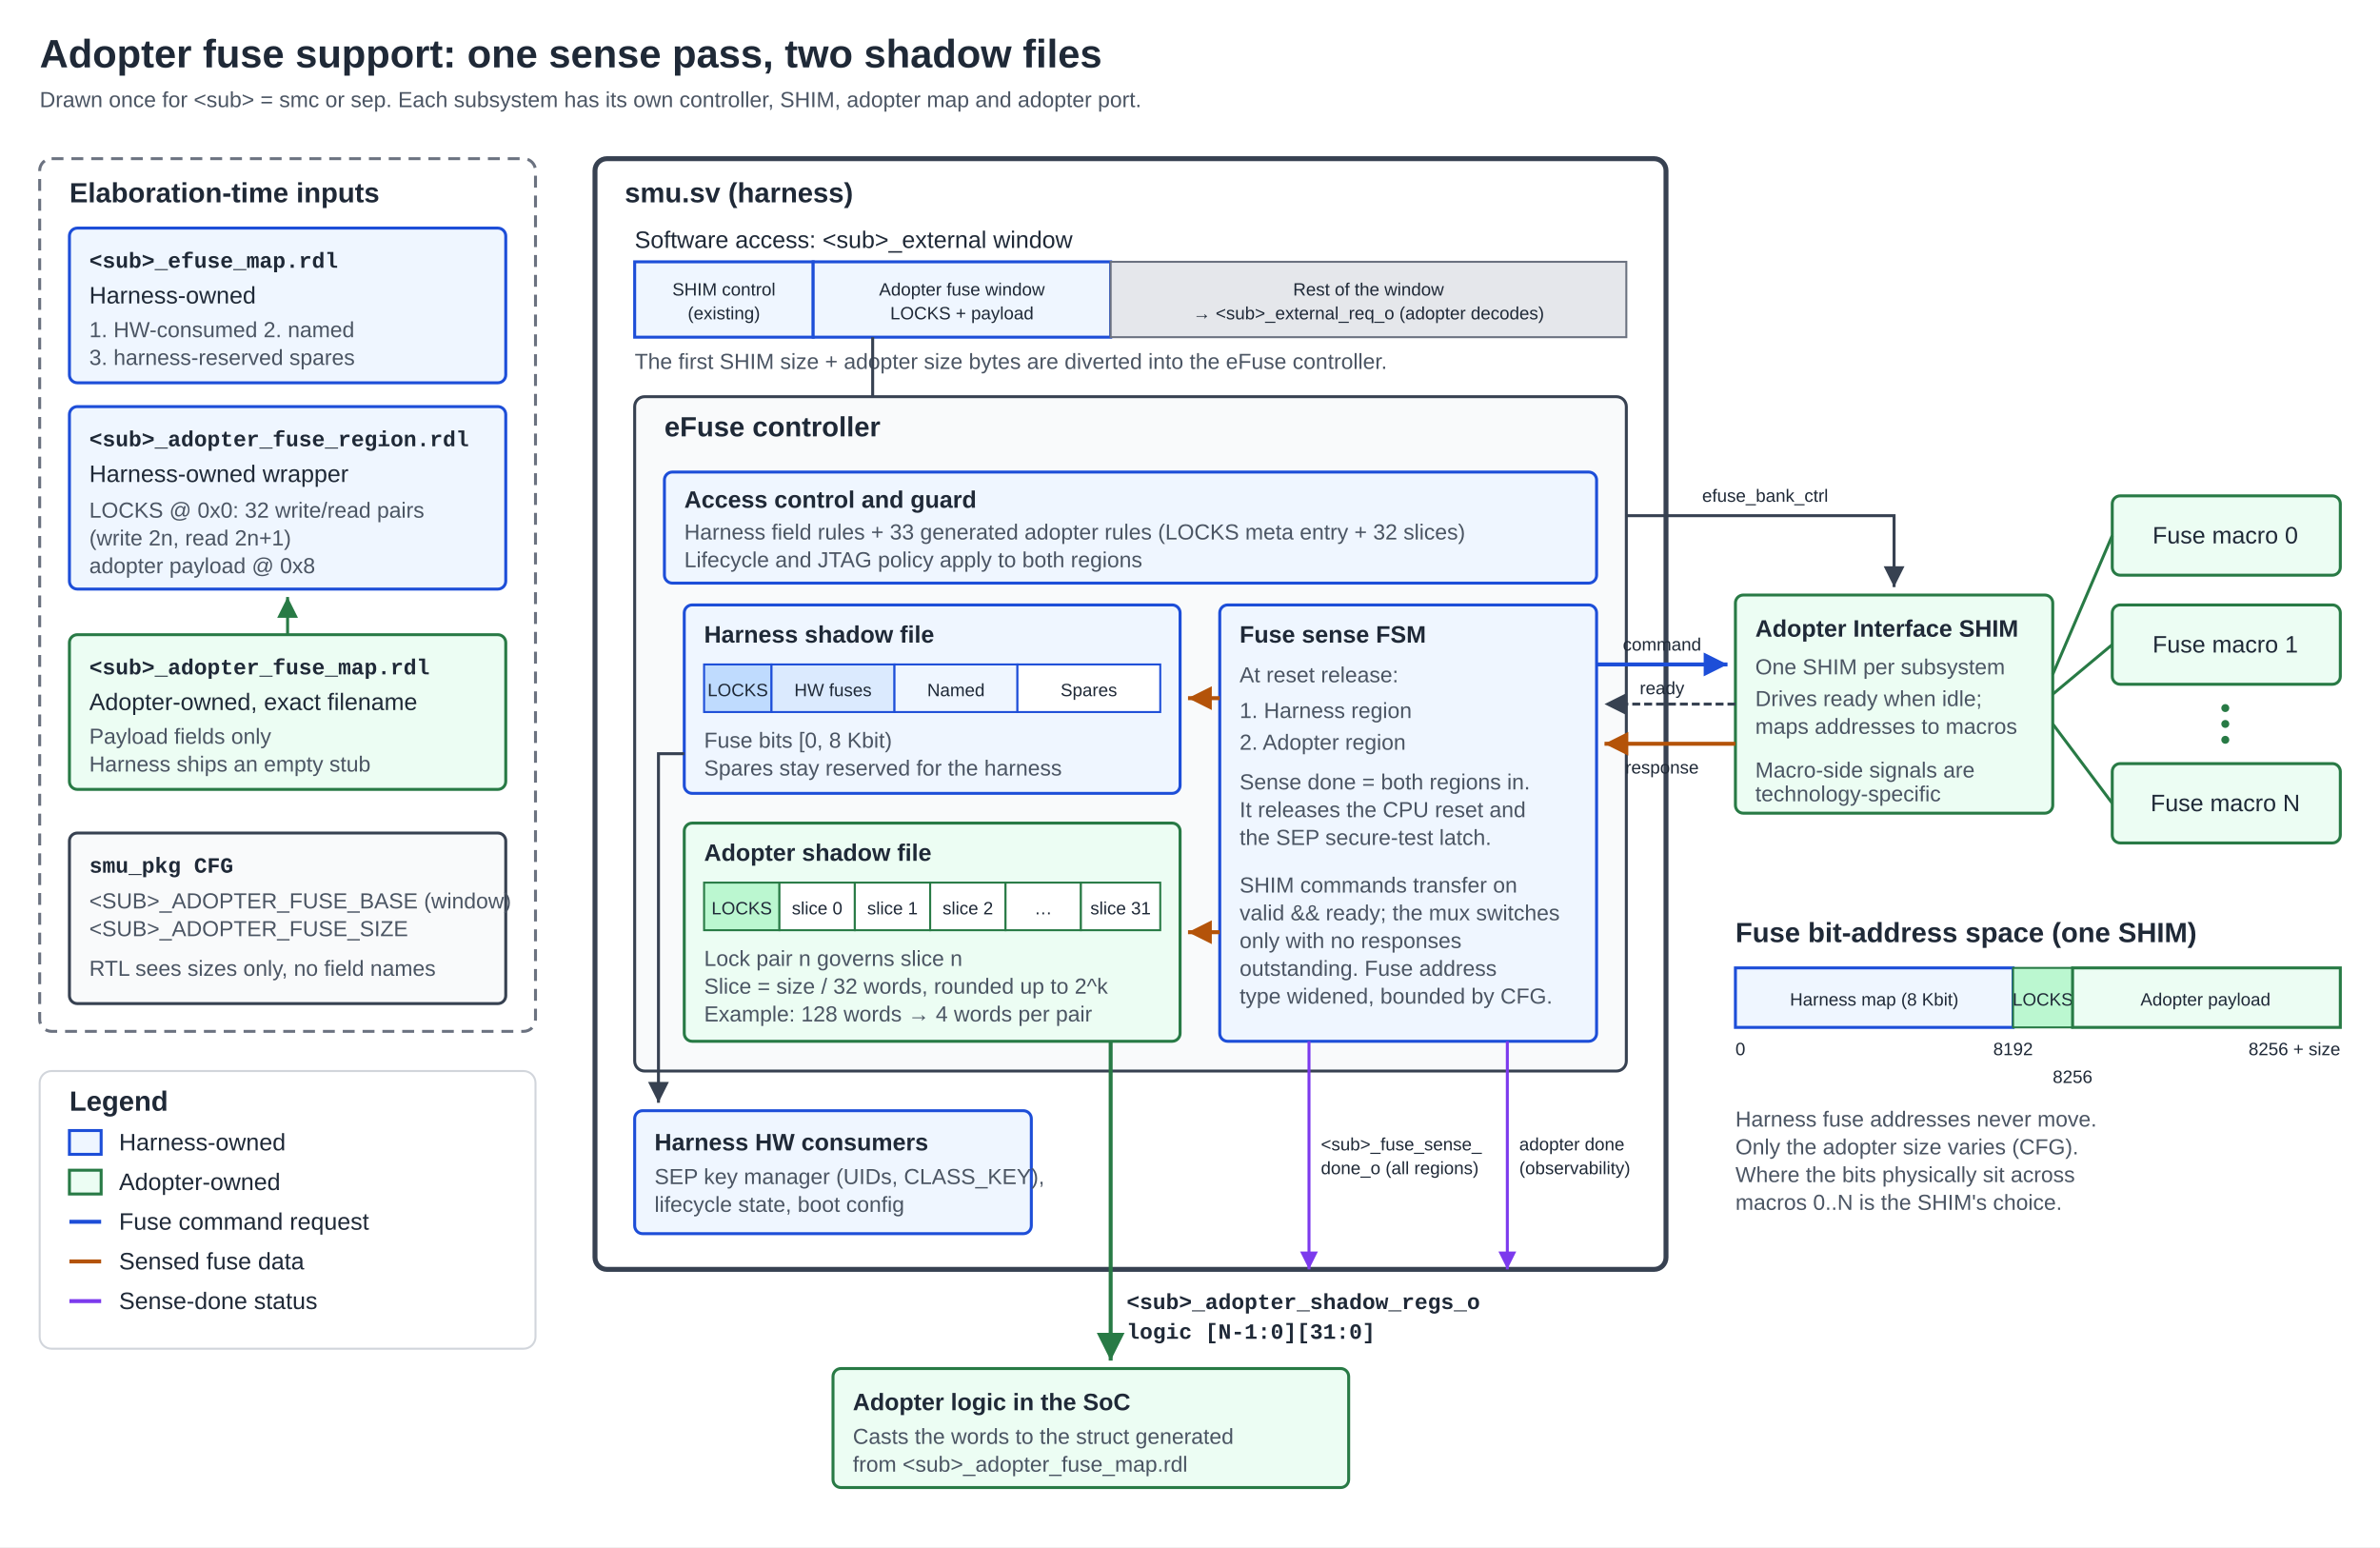
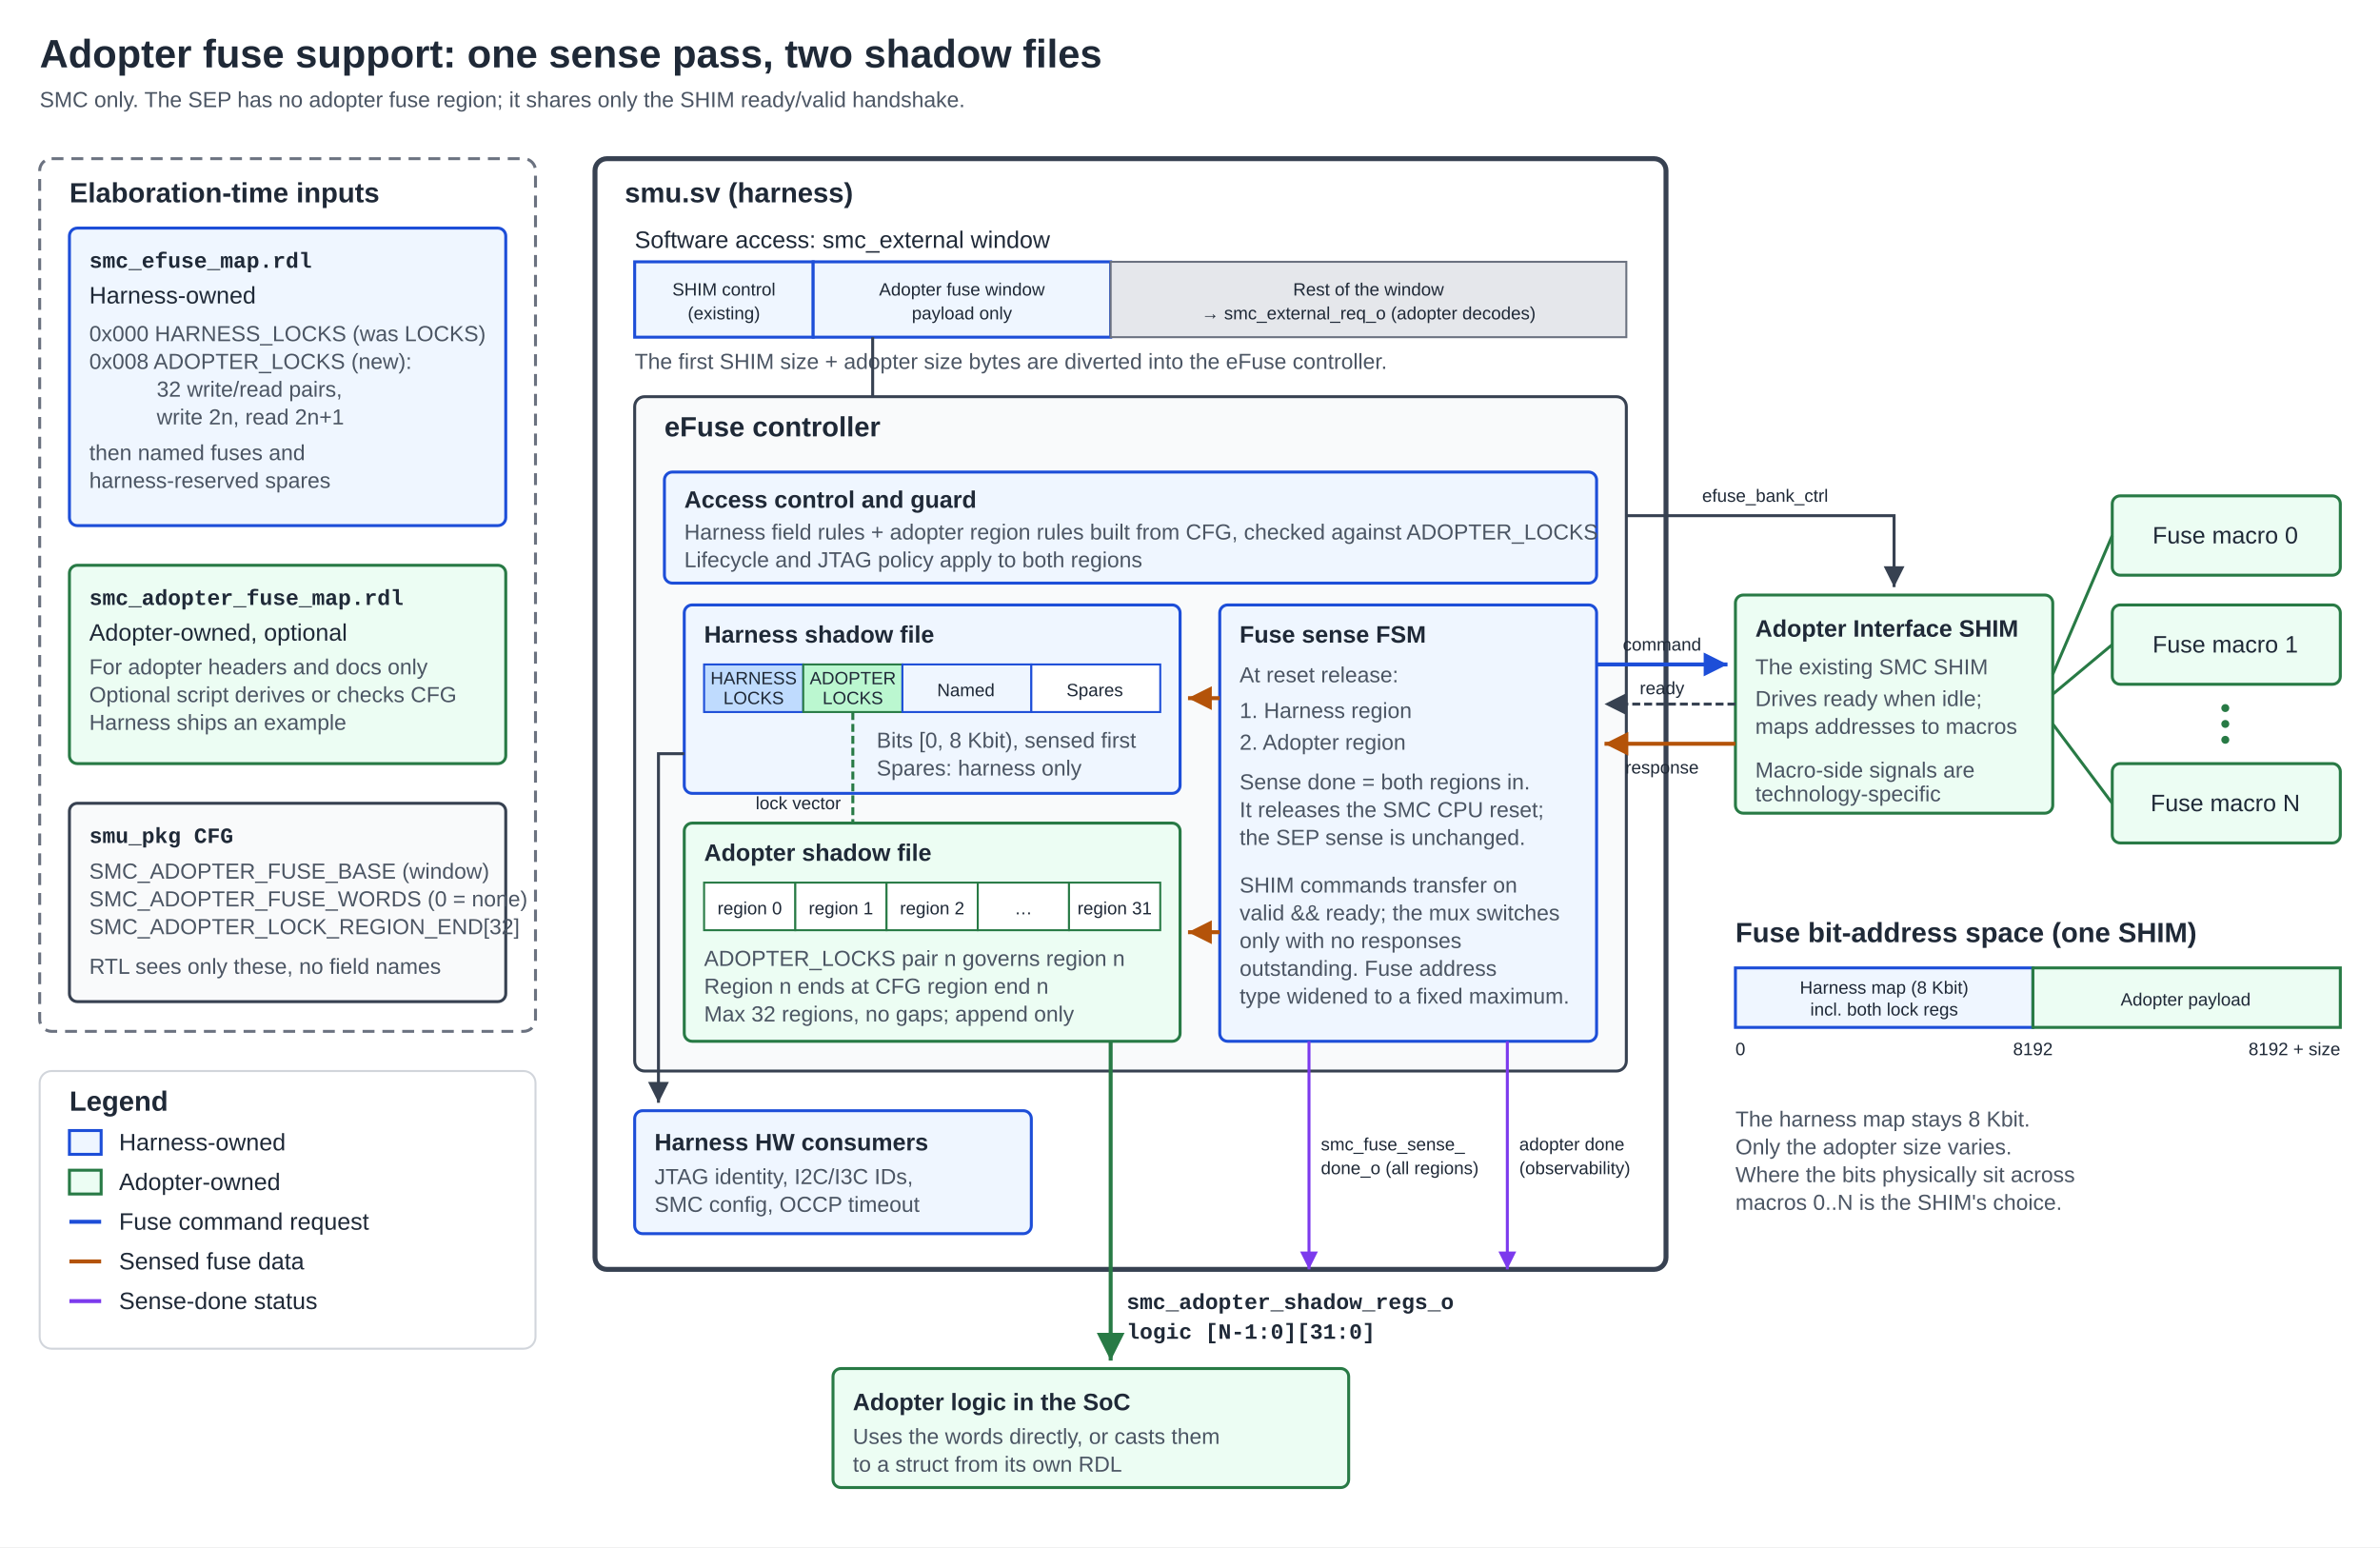
<svg xmlns="http://www.w3.org/2000/svg" width="1200" height="780" viewBox="0 0 1200 780" role="img" aria-labelledby="title desc">
  <defs>
    <marker id="gray-end" markerWidth="7" markerHeight="7" refX="7" refY="3.5" orient="auto" markerUnits="strokeWidth">
      <path d="M0,0 L7,3.5 L0,7 z" fill="#374151" />
    </marker>
    <marker id="req-end" markerWidth="6" markerHeight="6" refX="6" refY="3" orient="auto" markerUnits="strokeWidth">
      <path d="M0,0 L6,3 L0,6 z" fill="#1d4ed8" />
    </marker>
    <marker id="resp-end" markerWidth="6" markerHeight="6" refX="6" refY="3" orient="auto" markerUnits="strokeWidth">
      <path d="M0,0 L6,3 L0,6 z" fill="#b45309" />
    </marker>
    <marker id="done-end" markerWidth="6" markerHeight="6" refX="6" refY="3" orient="auto" markerUnits="strokeWidth">
      <path d="M0,0 L6,3 L0,6 z" fill="#7c3aed" />
    </marker>
    <marker id="tech-end" markerWidth="7" markerHeight="7" refX="7" refY="3.5" orient="auto" markerUnits="strokeWidth">
      <path d="M0,0 L7,3.5 L0,7 z" fill="#287a45" />
    </marker>
    <style>
      text { font-family: Arial, sans-serif; fill: #1f2937; }
      .heading { font-weight: bold; font-size: 20px; }
      .label { font-weight: bold; font-size: 14px; }
      .small { font-size: 12px; }
      .note { font-size: 11px; fill: #4b5563; }
      .cell { font-size: 9px; fill: #1f2937; }
      .port { font-family: "Courier New", monospace; font-size: 11px; font-weight: bold; }
      .harness { fill: #eff6ff; stroke: #1d4ed8; stroke-width: 1.5; }
      .adopter { fill: #ecfdf3; stroke: #287a45; stroke-width: 1.5; }
      .neutral { fill: #f9fafb; stroke: #374151; stroke-width: 1.5; }
      .rest { fill: #e5e7eb; stroke: #6b7280; stroke-width: 1; }
    </style>
  </defs>
  <rect width="1200" height="780" fill="#ffffff" />
  <text x="20" y="34" class="heading">Adopter fuse support: one sense pass, two shadow files</text>
-   <text x="20" y="54" class="note">Drawn once for &lt;sub&gt; = smc or sep. Each subsystem has its own controller, SHIM, adopter map and adopter port.</text>
+   <text x="20" y="54" class="note">SMC only. The SEP has no adopter fuse region; it shares only the SHIM ready/valid handshake.</text>
  <rect x="20" y="80" width="250" height="440" rx="6" fill="none" stroke="#6b7280" stroke-width="1.5" stroke-dasharray="6 4" />
  <text x="35" y="102" class="label">Elaboration-time inputs</text>
-   <rect x="35" y="115" width="220" height="78" rx="4" class="harness" />
-   <text x="45" y="135" class="port">&lt;sub&gt;_efuse_map.rdl</text>
+   <rect x="35" y="115" width="220" height="150" rx="4" class="harness" />
+   <text x="45" y="135" class="port">smc_efuse_map.rdl</text>
  <text x="45" y="153" class="small">Harness-owned</text>
-   <text x="45" y="170" class="note">1. HW-consumed  2. named</text>
-   <text x="45" y="184" class="note">3. harness-reserved spares</text>
-   <rect x="35" y="205" width="220" height="92" rx="4" class="harness" />
-   <text x="45" y="225" class="port">&lt;sub&gt;_adopter_fuse_region.rdl</text>
-   <text x="45" y="243" class="small">Harness-owned wrapper</text>
-   <text x="45" y="261" class="note">LOCKS @ 0x0: 32 write/read pairs</text>
-   <text x="45" y="275" class="note">(write 2n, read 2n+1)</text>
-   <text x="45" y="289" class="note">adopter payload @ 0x8</text>
-   <rect x="35" y="320" width="220" height="78" rx="4" class="adopter" />
-   <text x="45" y="340" class="port">&lt;sub&gt;_adopter_fuse_map.rdl</text>
-   <text x="45" y="358" class="small">Adopter-owned, exact filename</text>
-   <text x="45" y="375" class="note">Payload fields only</text>
-   <text x="45" y="389" class="note">Harness ships an empty stub</text>
-   <line x1="145" y1="320" x2="145" y2="301" stroke="#287a45" stroke-width="1.5" marker-end="url(#tech-end)" />
-   <rect x="35" y="420" width="220" height="86" rx="4" class="neutral" />
-   <text x="45" y="440" class="port">smu_pkg CFG</text>
-   <text x="45" y="458" class="note">&lt;SUB&gt;_ADOPTER_FUSE_BASE (window)</text>
-   <text x="45" y="472" class="note">&lt;SUB&gt;_ADOPTER_FUSE_SIZE</text>
-   <text x="45" y="492" class="note">RTL sees sizes only, no field names</text>
+   <text x="45" y="172" class="note">0x000 HARNESS_LOCKS (was LOCKS)</text>
+   <text x="45" y="186" class="note">0x008 ADOPTER_LOCKS (new):</text>
+   <text x="79" y="200" class="note">32 write/read pairs,</text>
+   <text x="79" y="214" class="note">write 2n, read 2n+1</text>
+   <text x="45" y="232" class="note">then named fuses and</text>
+   <text x="45" y="246" class="note">harness-reserved spares</text>
+   <rect x="35" y="285" width="220" height="100" rx="4" class="adopter" />
+   <text x="45" y="305" class="port">smc_adopter_fuse_map.rdl</text>
+   <text x="45" y="323" class="small">Adopter-owned, optional</text>
+   <text x="45" y="340" class="note">For adopter headers and docs only</text>
+   <text x="45" y="354" class="note">Optional script derives or checks CFG</text>
+   <text x="45" y="368" class="note">Harness ships an example</text>
+   <rect x="35" y="405" width="220" height="100" rx="4" class="neutral" />
+   <text x="45" y="425" class="port">smu_pkg CFG</text>
+   <text x="45" y="443" class="note">SMC_ADOPTER_FUSE_BASE (window)</text>
+   <text x="45" y="457" class="note">SMC_ADOPTER_FUSE_WORDS (0 = none)</text>
+   <text x="45" y="471" class="note">SMC_ADOPTER_LOCK_REGION_END[32]</text>
+   <text x="45" y="491" class="note">RTL sees only these, no field names</text>
  <rect x="20" y="540" width="250" height="140" rx="6" fill="none" stroke="#d1d5db" />
  <text x="35" y="560" class="label">Legend</text>
  <rect x="35" y="570" width="16" height="12" class="harness" />
  <text x="60" y="580" class="small">Harness-owned</text>
  <rect x="35" y="590" width="16" height="12" class="adopter" />
  <text x="60" y="600" class="small">Adopter-owned</text>
  <line x1="35" y1="616" x2="51" y2="616" stroke="#1d4ed8" stroke-width="2" />
  <text x="60" y="620" class="small">Fuse command request</text>
  <line x1="35" y1="636" x2="51" y2="636" stroke="#b45309" stroke-width="2" />
  <text x="60" y="640" class="small">Sensed fuse data</text>
  <line x1="35" y1="656" x2="51" y2="656" stroke="#7c3aed" stroke-width="2" />
  <text x="60" y="660" class="small">Sense-done status</text>
  <rect x="300" y="80" width="540" height="560" rx="6" fill="none" stroke="#374151" stroke-width="2.5" />
  <text x="315" y="102" class="label">smu.sv (harness)</text>
-   <text x="320" y="125" class="small">Software access: &lt;sub&gt;_external window</text>
+   <text x="320" y="125" class="small">Software access: smc_external window</text>
  <rect x="320" y="132" width="90" height="38" class="harness" />
  <text x="365" y="149" class="cell" text-anchor="middle">SHIM control</text>
  <text x="365" y="161" class="cell" text-anchor="middle">(existing)</text>
  <rect x="410" y="132" width="150" height="38" class="harness" />
  <text x="485" y="149" class="cell" text-anchor="middle">Adopter fuse window</text>
-   <text x="485" y="161" class="cell" text-anchor="middle">LOCKS + payload</text>
+   <text x="485" y="161" class="cell" text-anchor="middle">payload only</text>
  <rect x="560" y="132" width="260" height="38" class="rest" />
  <text x="690" y="149" class="cell" text-anchor="middle">Rest of the window</text>
-   <text x="690" y="161" class="cell" text-anchor="middle">→ &lt;sub&gt;_external_req_o (adopter decodes)</text>
+   <text x="690" y="161" class="cell" text-anchor="middle">→ smc_external_req_o (adopter decodes)</text>
  <text x="320" y="186" class="note">The first SHIM size + adopter size bytes are diverted into the eFuse controller.</text>
  <line x1="440" y1="170" x2="440" y2="236" stroke="#374151" stroke-width="1.5" marker-end="url(#gray-end)" />
  <rect x="320" y="200" width="500" height="340" rx="5" class="neutral" />
  <text x="335" y="220" class="label">eFuse controller</text>
  <rect x="335" y="238" width="470" height="56" rx="4" class="harness" />
  <text x="345" y="256" class="small" font-weight="bold">Access control and guard</text>
-   <text x="345" y="272" class="note">Harness field rules + 33 generated adopter rules (LOCKS meta entry + 32 slices)</text>
+   <text x="345" y="272" class="note">Harness field rules + adopter region rules built from CFG, checked against ADOPTER_LOCKS</text>
  <text x="345" y="286" class="note">Lifecycle and JTAG policy apply to both regions</text>
  <rect x="345" y="305" width="250" height="95" rx="4" class="harness" />
  <text x="355" y="324" class="small" font-weight="bold">Harness shadow file</text>
-   <rect x="355" y="335" width="34" height="24" fill="#bfdbfe" stroke="#1d4ed8" />
-   <text x="372" y="351" class="cell" text-anchor="middle">LOCKS</text>
-   <rect x="389" y="335" width="62" height="24" fill="#dbeafe" stroke="#1d4ed8" />
-   <text x="420" y="351" class="cell" text-anchor="middle">HW fuses</text>
-   <rect x="451" y="335" width="62" height="24" fill="#eff6ff" stroke="#1d4ed8" />
-   <text x="482" y="351" class="cell" text-anchor="middle">Named</text>
-   <rect x="513" y="335" width="72" height="24" fill="#ffffff" stroke="#1d4ed8" />
-   <text x="549" y="351" class="cell" text-anchor="middle">Spares</text>
-   <text x="355" y="377" class="note">Fuse bits [0, 8 Kbit)</text>
-   <text x="355" y="391" class="note">Spares stay reserved for the harness</text>
+   <rect x="355" y="335" width="50" height="24" fill="#bfdbfe" stroke="#1d4ed8" />
+   <text x="380" y="345" class="cell" text-anchor="middle">HARNESS</text>
+   <text x="380" y="355" class="cell" text-anchor="middle">LOCKS</text>
+   <rect x="405" y="335" width="50" height="24" fill="#bbf7d0" stroke="#287a45" />
+   <text x="430" y="345" class="cell" text-anchor="middle">ADOPTER</text>
+   <text x="430" y="355" class="cell" text-anchor="middle">LOCKS</text>
+   <rect x="455" y="335" width="65" height="24" fill="#eff6ff" stroke="#1d4ed8" />
+   <text x="487" y="351" class="cell" text-anchor="middle">Named</text>
+   <rect x="520" y="335" width="65" height="24" fill="#ffffff" stroke="#1d4ed8" />
+   <text x="552" y="351" class="cell" text-anchor="middle">Spares</text>
+   <text x="442" y="377" class="note">Bits [0, 8 Kbit), sensed first</text>
+   <text x="442" y="391" class="note">Spares: harness only</text>
+   <line x1="430" y1="359" x2="430" y2="441" stroke="#287a45" stroke-width="1.5" stroke-dasharray="4 2" marker-end="url(#tech-end)" />
+   <text x="424" y="408" class="cell" text-anchor="end">lock vector</text>
  <rect x="345" y="415" width="250" height="110" rx="4" class="adopter" />
  <text x="355" y="434" class="small" font-weight="bold">Adopter shadow file</text>
-   <rect x="355" y="445" width="38" height="24" fill="#bbf7d0" stroke="#287a45" />
-   <text x="374" y="461" class="cell" text-anchor="middle">LOCKS</text>
-   <rect x="393" y="445" width="38" height="24" fill="#ffffff" stroke="#287a45" />
-   <text x="412" y="461" class="cell" text-anchor="middle">slice 0</text>
-   <rect x="431" y="445" width="38" height="24" fill="#ffffff" stroke="#287a45" />
-   <text x="450" y="461" class="cell" text-anchor="middle">slice 1</text>
-   <rect x="469" y="445" width="38" height="24" fill="#ffffff" stroke="#287a45" />
-   <text x="488" y="461" class="cell" text-anchor="middle">slice 2</text>
-   <rect x="507" y="445" width="38" height="24" fill="#ffffff" stroke="#287a45" />
-   <text x="526" y="461" class="cell" text-anchor="middle">…</text>
-   <rect x="545" y="445" width="40" height="24" fill="#ffffff" stroke="#287a45" />
-   <text x="565" y="461" class="cell" text-anchor="middle">slice 31</text>
-   <text x="355" y="487" class="note">Lock pair n governs slice n</text>
-   <text x="355" y="501" class="note">Slice = size / 32 words, rounded up to 2^k</text>
-   <text x="355" y="515" class="note">Example: 128 words → 4 words per pair</text>
+   <rect x="355" y="445" width="46" height="24" fill="#ffffff" stroke="#287a45" />
+   <text x="378" y="461" class="cell" text-anchor="middle">region 0</text>
+   <rect x="401" y="445" width="46" height="24" fill="#ffffff" stroke="#287a45" />
+   <text x="424" y="461" class="cell" text-anchor="middle">region 1</text>
+   <rect x="447" y="445" width="46" height="24" fill="#ffffff" stroke="#287a45" />
+   <text x="470" y="461" class="cell" text-anchor="middle">region 2</text>
+   <rect x="493" y="445" width="46" height="24" fill="#ffffff" stroke="#287a45" />
+   <text x="516" y="461" class="cell" text-anchor="middle">…</text>
+   <rect x="539" y="445" width="46" height="24" fill="#ffffff" stroke="#287a45" />
+   <text x="562" y="461" class="cell" text-anchor="middle">region 31</text>
+   <text x="355" y="487" class="note">ADOPTER_LOCKS pair n governs region n</text>
+   <text x="355" y="501" class="note">Region n ends at CFG region end n</text>
+   <text x="355" y="515" class="note">Max 32 regions, no gaps; append only</text>
  <rect x="615" y="305" width="190" height="220" rx="4" class="harness" />
  <text x="625" y="324" class="small" font-weight="bold">Fuse sense FSM</text>
  <text x="625" y="344" class="note">At reset release:</text>
  <text x="625" y="362" class="note">1. Harness region</text>
  <text x="625" y="378" class="note">2. Adopter region</text>
  <text x="625" y="398" class="note">Sense done = both regions in.</text>
-   <text x="625" y="412" class="note">It releases the CPU reset and</text>
-   <text x="625" y="426" class="note">the SEP secure-test latch.</text>
+   <text x="625" y="412" class="note">It releases the SMC CPU reset;</text>
+   <text x="625" y="426" class="note">the SEP sense is unchanged.</text>
  <text x="625" y="450" class="note">SHIM commands transfer on</text>
  <text x="625" y="464" class="note">valid &amp;&amp; ready; the mux switches</text>
  <text x="625" y="478" class="note">only with no responses</text>
  <text x="625" y="492" class="note">outstanding. Fuse address</text>
-   <text x="625" y="506" class="note">type widened, bounded by CFG.</text>
+   <text x="625" y="506" class="note">type widened to a fixed maximum.</text>
  <line x1="615" y1="352" x2="599" y2="352" stroke="#b45309" stroke-width="2" marker-end="url(#resp-end)" />
  <line x1="615" y1="470" x2="599" y2="470" stroke="#b45309" stroke-width="2" marker-end="url(#resp-end)" />
  <rect x="320" y="560" width="200" height="62" rx="4" class="harness" />
  <text x="330" y="580" class="small" font-weight="bold">Harness HW consumers</text>
-   <text x="330" y="597" class="note">SEP key manager (UIDs, CLASS_KEY),</text>
-   <text x="330" y="611" class="note">lifecycle state, boot config</text>
+   <text x="330" y="597" class="note">JTAG identity, I2C/I3C IDs,</text>
+   <text x="330" y="611" class="note">SMC config, OCCP timeout</text>
  <path d="M345,380 L332,380 L332,556" fill="none" stroke="#374151" stroke-width="1.5" marker-end="url(#gray-end)" />
  <path d="M560,525 L560,686" fill="none" stroke="#287a45" stroke-width="2" marker-end="url(#tech-end)" />
-   <text x="568" y="660" class="port">&lt;sub&gt;_adopter_shadow_regs_o</text>
+   <text x="568" y="660" class="port">smc_adopter_shadow_regs_o</text>
  <text x="568" y="675" class="port">logic [N-1:0][31:0]</text>
  <line x1="660" y1="525" x2="660" y2="640" stroke="#7c3aed" stroke-width="1.5" marker-end="url(#done-end)" />
  <line x1="760" y1="525" x2="760" y2="640" stroke="#7c3aed" stroke-width="1.5" marker-end="url(#done-end)" />
-   <text x="666" y="580" class="cell">&lt;sub&gt;_fuse_sense_</text>
+   <text x="666" y="580" class="cell">smc_fuse_sense_</text>
  <text x="666" y="592" class="cell">done_o (all regions)</text>
  <text x="766" y="580" class="cell">adopter done</text>
  <text x="766" y="592" class="cell">(observability)</text>
  <rect x="420" y="690" width="260" height="60" rx="4" class="adopter" />
  <text x="430" y="711" class="small" font-weight="bold">Adopter logic in the SoC</text>
-   <text x="430" y="728" class="note">Casts the words to the struct generated</text>
-   <text x="430" y="742" class="note">from &lt;sub&gt;_adopter_fuse_map.rdl</text>
+   <text x="430" y="728" class="note">Uses the words directly, or casts them</text>
+   <text x="430" y="742" class="note">to a struct from its own RDL</text>
  <rect x="875" y="300" width="160" height="110" rx="4" class="adopter" />
  <text x="885" y="321" class="small" font-weight="bold">Adopter Interface SHIM</text>
-   <text x="885" y="340" class="note">One SHIM per subsystem</text>
+   <text x="885" y="340" class="note">The existing SMC SHIM</text>
  <text x="885" y="356" class="note">Drives ready when idle;</text>
  <text x="885" y="370" class="note">maps addresses to macros</text>
  <text x="885" y="392" class="note">Macro-side signals are</text>
  <text x="885" y="404" class="note">technology-specific</text>
  <line x1="805" y1="335" x2="871" y2="335" stroke="#1d4ed8" stroke-width="2" marker-end="url(#req-end)" />
  <text x="838" y="328" class="cell" text-anchor="middle">command</text>
  <line x1="875" y1="355" x2="809" y2="355" stroke="#374151" stroke-width="1.5" stroke-dasharray="4 2" marker-end="url(#gray-end)" />
  <text x="838" y="350" class="cell" text-anchor="middle">ready</text>
  <line x1="875" y1="375" x2="809" y2="375" stroke="#b45309" stroke-width="2" marker-end="url(#resp-end)" />
  <text x="838" y="390" class="cell" text-anchor="middle">response</text>
  <path d="M820,260 L955,260 L955,296" fill="none" stroke="#374151" stroke-width="1.5" marker-end="url(#gray-end)" />
  <text x="890" y="253" class="cell" text-anchor="middle">efuse_bank_ctrl</text>
  <rect x="1065" y="250" width="115" height="40" rx="4" class="adopter" />
  <text x="1122" y="274" class="small" text-anchor="middle">Fuse macro 0</text>
  <rect x="1065" y="305" width="115" height="40" rx="4" class="adopter" />
  <text x="1122" y="329" class="small" text-anchor="middle">Fuse macro 1</text>
  <circle cx="1122" cy="357" r="2" fill="#287a45" />
  <circle cx="1122" cy="365" r="2" fill="#287a45" />
  <circle cx="1122" cy="373" r="2" fill="#287a45" />
  <rect x="1065" y="385" width="115" height="40" rx="4" class="adopter" />
  <text x="1122" y="409" class="small" text-anchor="middle">Fuse macro N</text>
  <line x1="1035" y1="340" x2="1065" y2="270" stroke="#287a45" stroke-width="1.5" />
  <line x1="1035" y1="350" x2="1065" y2="325" stroke="#287a45" stroke-width="1.5" />
  <line x1="1035" y1="365" x2="1065" y2="405" stroke="#287a45" stroke-width="1.5" />
  <text x="875" y="475" class="label">Fuse bit-address space (one SHIM)</text>
-   <rect x="875" y="488" width="140" height="30" class="harness" />
-   <text x="945" y="507" class="cell" text-anchor="middle">Harness map (8 Kbit)</text>
-   <rect x="1015" y="488" width="30" height="30" fill="#bbf7d0" stroke="#287a45" />
-   <text x="1030" y="507" class="cell" text-anchor="middle">LOCKS</text>
-   <rect x="1045" y="488" width="135" height="30" class="adopter" />
-   <text x="1112" y="507" class="cell" text-anchor="middle">Adopter payload</text>
+   <rect x="875" y="488" width="150" height="30" class="harness" />
+   <text x="950" y="501" class="cell" text-anchor="middle">Harness map (8 Kbit)</text>
+   <text x="950" y="512" class="cell" text-anchor="middle">incl. both lock regs</text>
+   <rect x="1025" y="488" width="155" height="30" class="adopter" />
+   <text x="1102" y="507" class="cell" text-anchor="middle">Adopter payload</text>
  <text x="875" y="532" class="cell">0</text>
-   <text x="1015" y="532" class="cell" text-anchor="middle">8192</text>
-   <text x="1045" y="546" class="cell" text-anchor="middle">8256</text>
-   <text x="1180" y="532" class="cell" text-anchor="end">8256 + size</text>
-   <text x="875" y="568" class="note">Harness fuse addresses never move.</text>
-   <text x="875" y="582" class="note">Only the adopter size varies (CFG).</text>
+   <text x="1025" y="532" class="cell" text-anchor="middle">8192</text>
+   <text x="1180" y="532" class="cell" text-anchor="end">8192 + size</text>
+   <text x="875" y="568" class="note">The harness map stays 8 Kbit.</text>
+   <text x="875" y="582" class="note">Only the adopter size varies.</text>
  <text x="875" y="596" class="note">Where the bits physically sit across</text>
  <text x="875" y="610" class="note">macros 0..N is the SHIM's choice.</text>
</svg>
